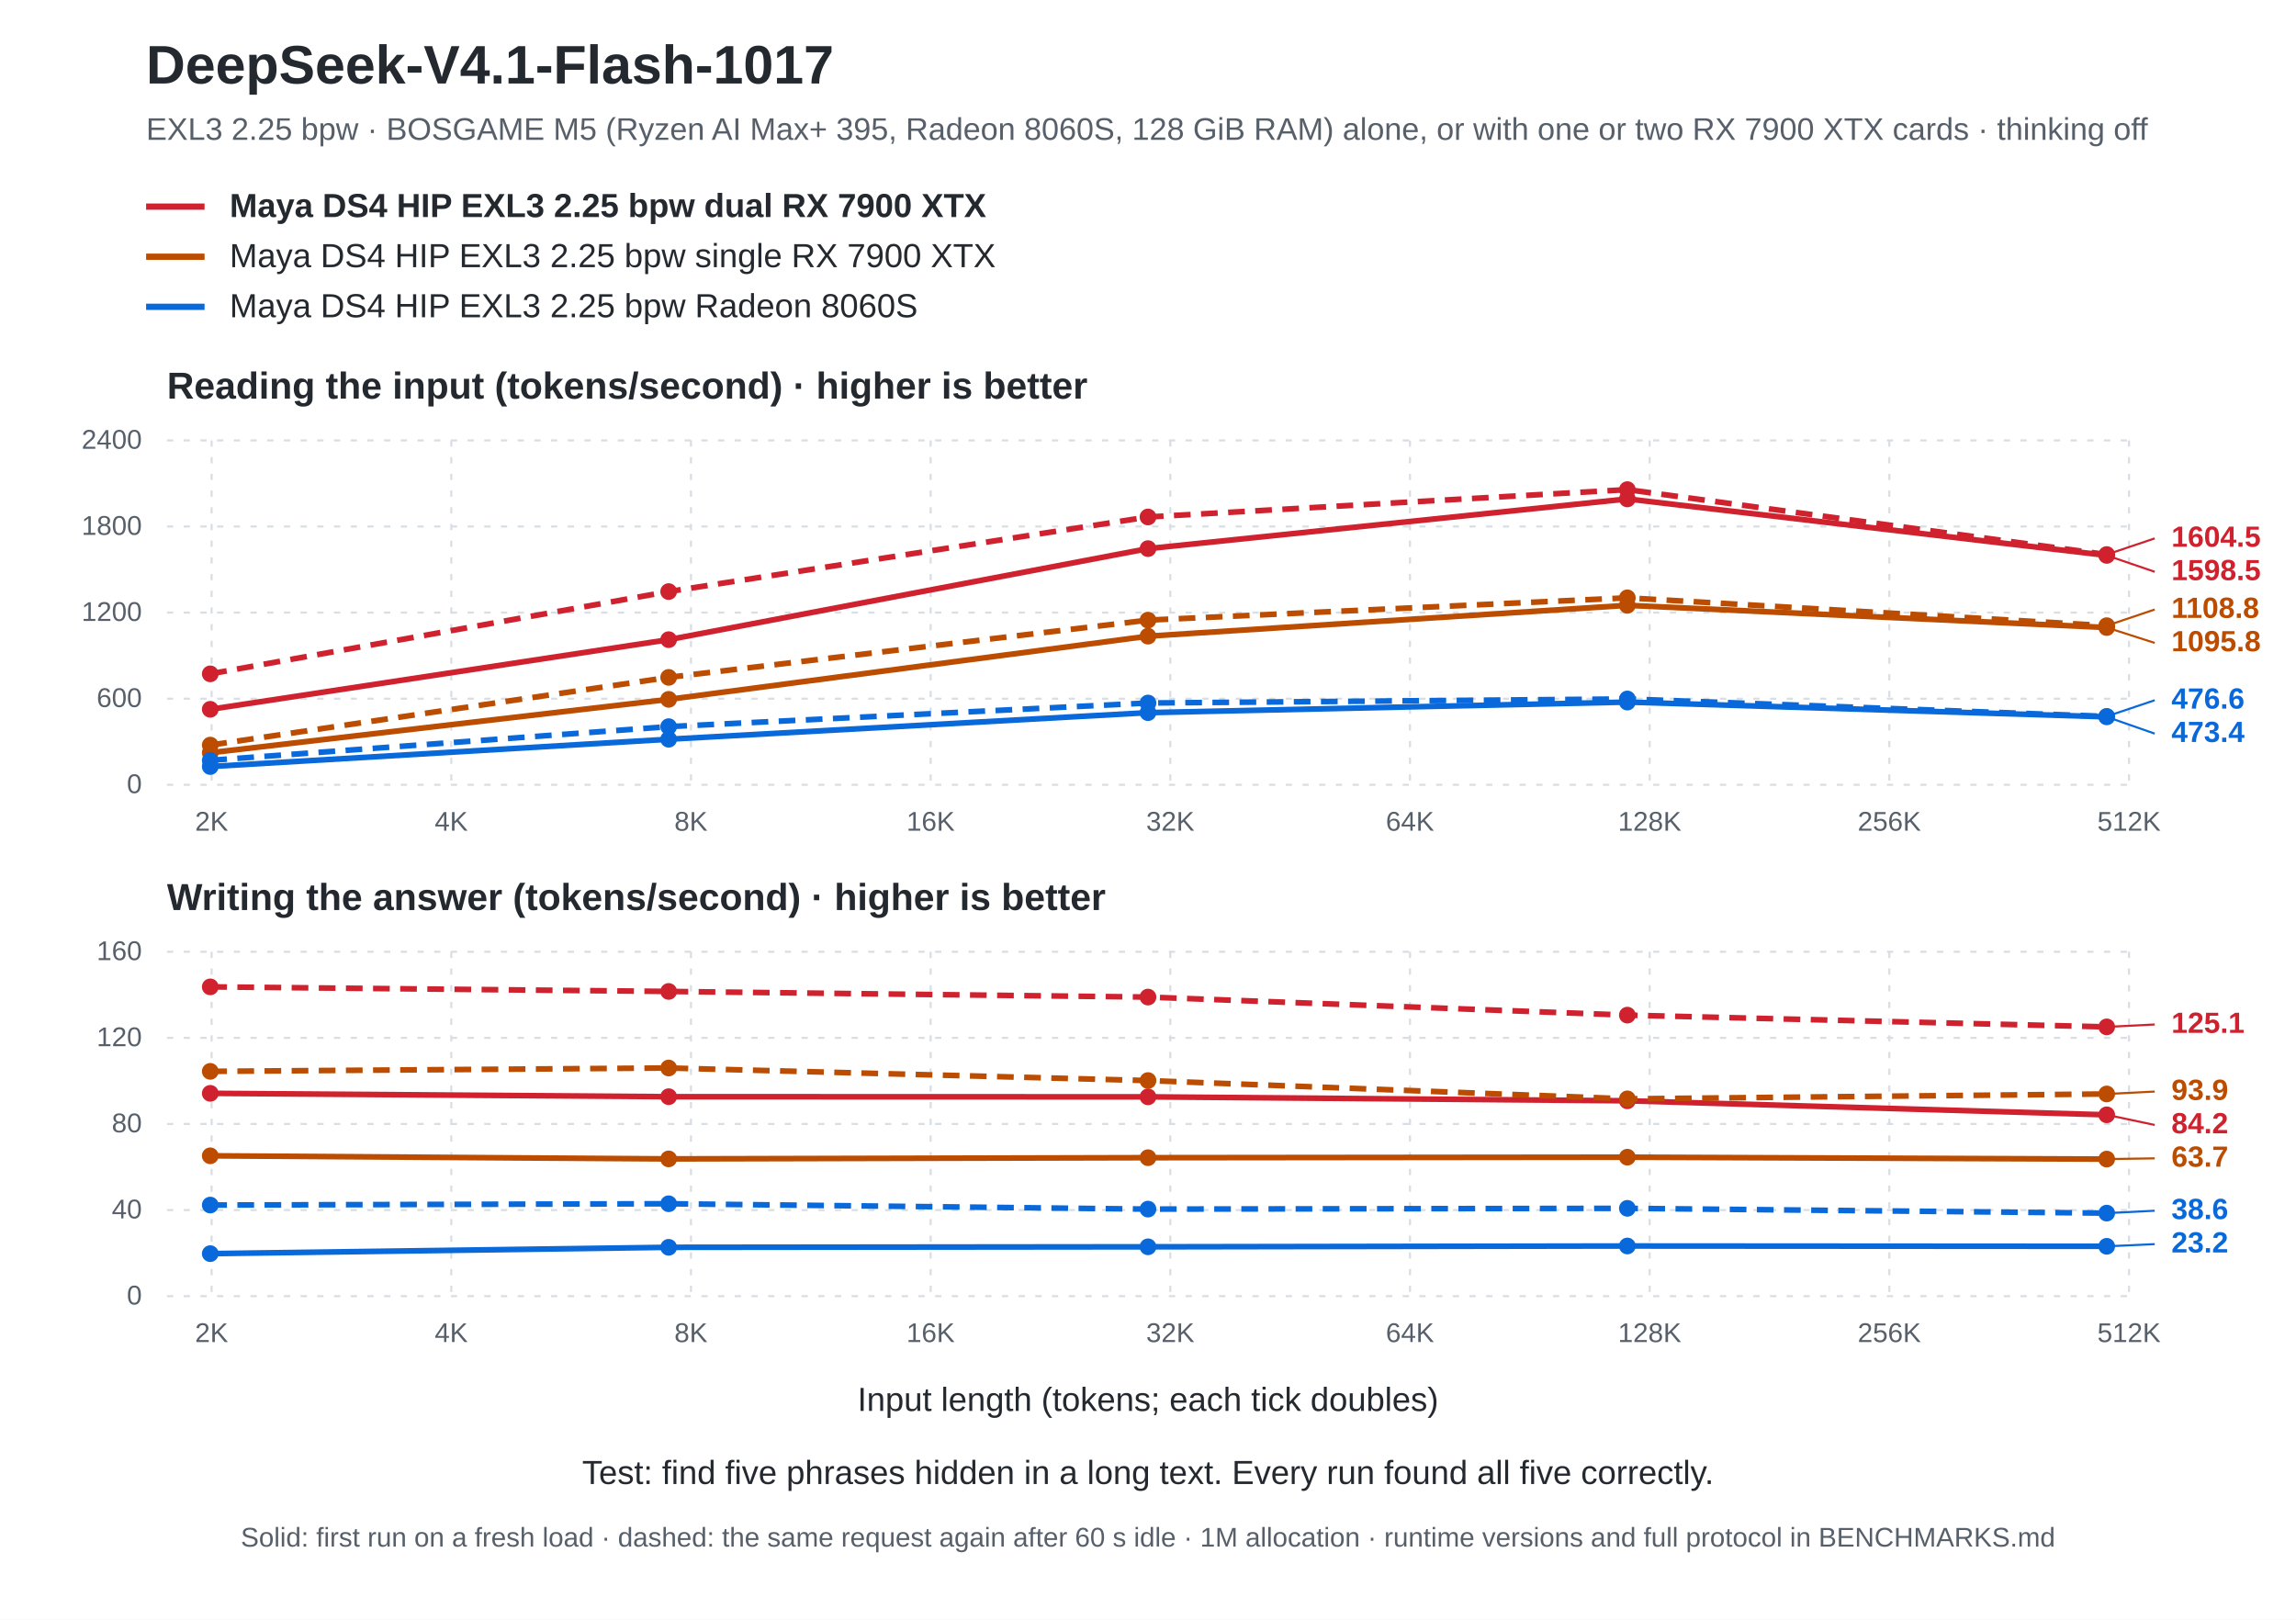
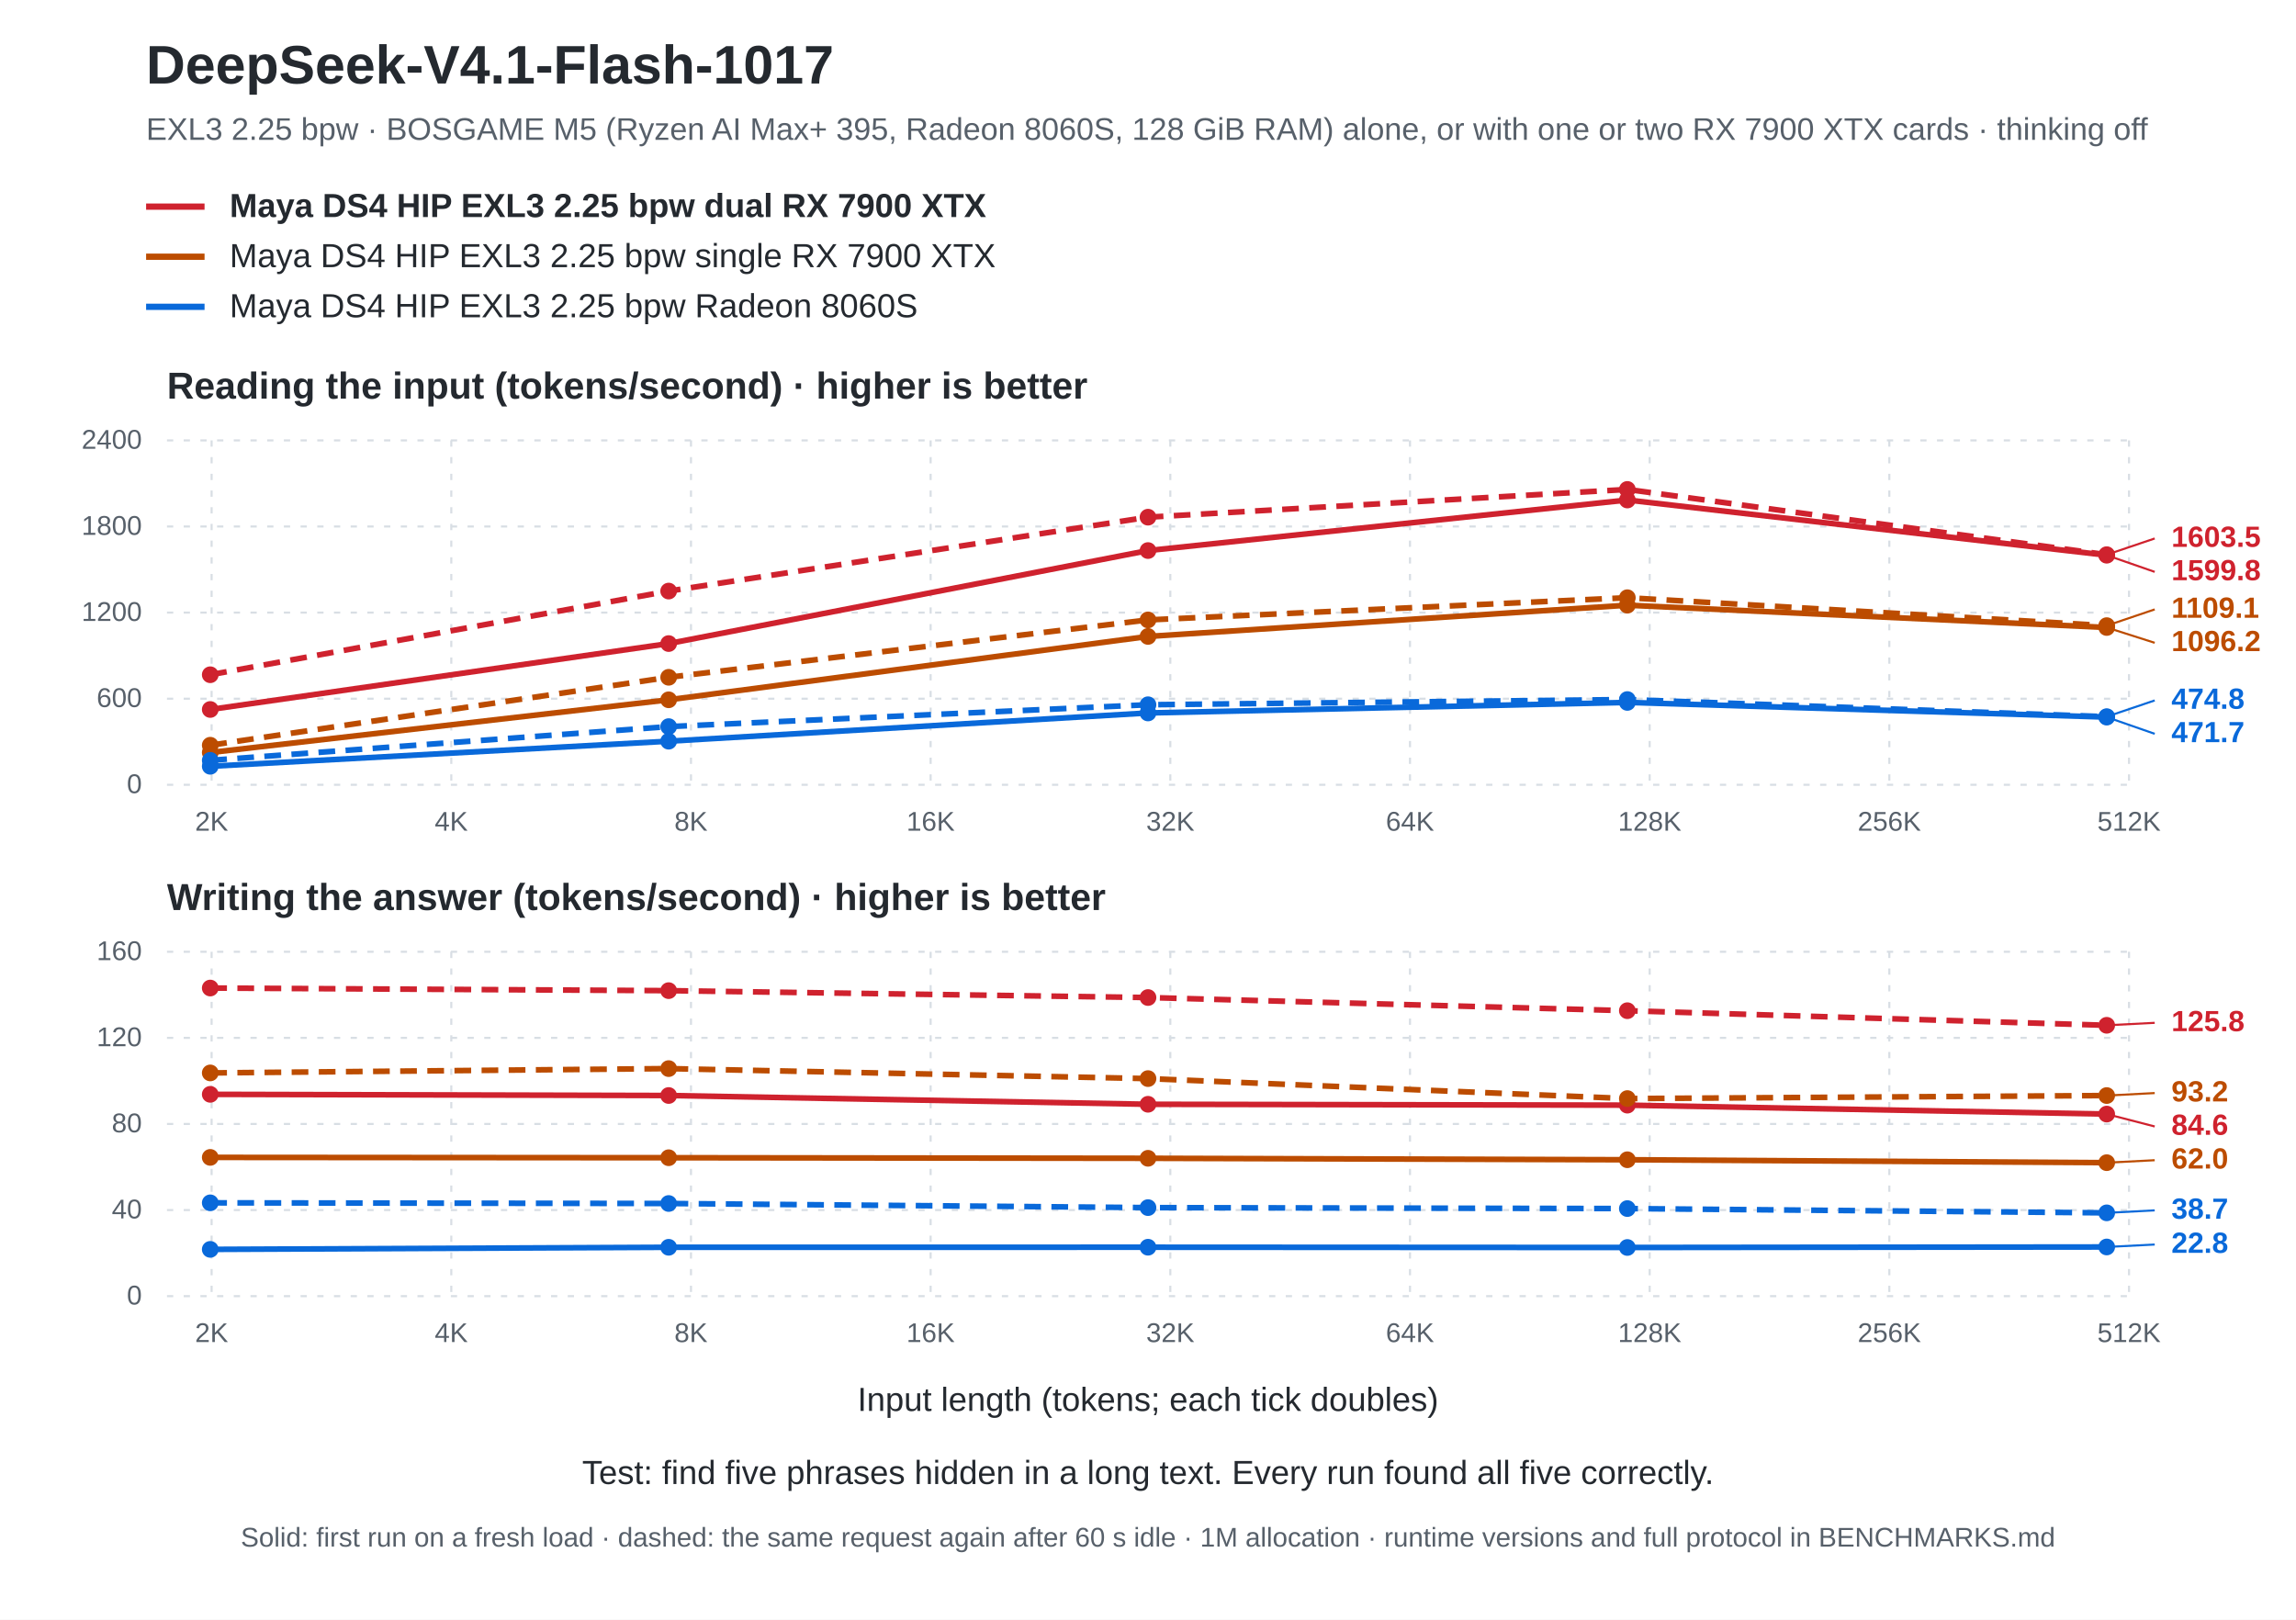
<svg xmlns="http://www.w3.org/2000/svg" viewBox="0 0 1100 776" role="img" aria-labelledby="title desc">
  <style>text{font-family:Arial,sans-serif;fill:#24292f}.title{font-size:26px;font-weight:700}.sub{font-size:15px;fill:#57606a}.label{font-size:16px}.tick{font-size:13px;fill:#57606a}.panel{font-size:18px;font-weight:700}.grid{stroke:#d8dee4;stroke-dasharray:3 5}.value{font-size:14px;font-weight:700}</style>
  <rect width="1100" height="776" fill="white" />
  <text x="70" y="40" class="title">DeepSeek-V4.1-Flash-1017</text>
  <text x="70" y="67" class="sub">EXL3 2.25 bpw · BOSGAME M5 (Ryzen AI Max+ 395, Radeon 8060S, 128 GiB RAM) alone, or with one or two RX 7900 XTX cards · thinking off</text>
  <line x1="70" y1="99" x2="98" y2="99" stroke="#cf222e" stroke-width="3" />
  <text x="110" y="104" class="label" style="font-weight:700">Maya DS4 HIP EXL3 2.25 bpw dual RX 7900 XTX</text>
  <line x1="70" y1="123" x2="98" y2="123" stroke="#bc4c00" stroke-width="3" />
  <text x="110" y="128" class="label" style="font-weight:400">Maya DS4 HIP EXL3 2.25 bpw single RX 7900 XTX</text>
  <line x1="70" y1="147" x2="98" y2="147" stroke="#0969da" stroke-width="3" />
  <text x="110" y="152" class="label" style="font-weight:400">Maya DS4 HIP EXL3 2.25 bpw Radeon 8060S</text>
  <text x="80" y="191" class="panel">Reading the input (tokens/second) · higher is better</text>
  <line class="grid" x1="80" y1="376.00" x2="1020" y2="376.00" />
  <text class="tick" x="68" y="380.00" text-anchor="end">0</text>
  <line class="grid" x1="80" y1="334.75" x2="1020" y2="334.75" />
  <text class="tick" x="68" y="338.75" text-anchor="end">600</text>
  <line class="grid" x1="80" y1="293.50" x2="1020" y2="293.50" />
  <text class="tick" x="68" y="297.50" text-anchor="end">1200</text>
  <line class="grid" x1="80" y1="252.25" x2="1020" y2="252.25" />
  <text class="tick" x="68" y="256.25" text-anchor="end">1800</text>
  <line class="grid" x1="80" y1="211.00" x2="1020" y2="211.00" />
  <text class="tick" x="68" y="215.00" text-anchor="end">2400</text>
  <line class="grid" x1="101.38" y1="211" x2="101.38" y2="376" />
  <text class="tick" x="101.38" y="398" text-anchor="middle">2K</text>
  <line class="grid" x1="216.21" y1="211" x2="216.21" y2="376" />
  <text class="tick" x="216.21" y="398" text-anchor="middle">4K</text>
  <line class="grid" x1="331.04" y1="211" x2="331.04" y2="376" />
  <text class="tick" x="331.04" y="398" text-anchor="middle">8K</text>
  <line class="grid" x1="445.86" y1="211" x2="445.86" y2="376" />
  <text class="tick" x="445.86" y="398" text-anchor="middle">16K</text>
  <line class="grid" x1="560.69" y1="211" x2="560.69" y2="376" />
  <text class="tick" x="560.69" y="398" text-anchor="middle">32K</text>
  <line class="grid" x1="675.52" y1="211" x2="675.52" y2="376" />
  <text class="tick" x="675.52" y="398" text-anchor="middle">64K</text>
  <line class="grid" x1="790.35" y1="211" x2="790.35" y2="376" />
  <text class="tick" x="790.35" y="398" text-anchor="middle">128K</text>
  <line class="grid" x1="905.17" y1="211" x2="905.17" y2="376" />
  <text class="tick" x="905.17" y="398" text-anchor="middle">256K</text>
  <line class="grid" x1="1020.00" y1="211" x2="1020.00" y2="376" />
  <text class="tick" x="1020.00" y="398" text-anchor="middle">512K</text>
-   <path d="M100.73 339.84 L320.35 306.47 L550.00 262.85 L779.65 239.04 L1009.31 266.10" fill="none" stroke="#cf222e" stroke-width="2.7" />
-   <circle cx="100.73" cy="339.84" r="4" fill="#cf222e" />
-   <circle cx="320.35" cy="306.47" r="4" fill="#cf222e" />
-   <circle cx="550.00" cy="262.85" r="4" fill="#cf222e" />
-   <circle cx="779.65" cy="239.04" r="4" fill="#cf222e" />
-   <circle cx="1009.31" cy="266.10" r="4" fill="#cf222e" />
-   <path d="M100.73 360.64 L320.35 335.07 L550.00 304.80 L779.65 290.02 L1009.31 300.66" fill="none" stroke="#bc4c00" stroke-width="2.7" />
-   <circle cx="100.73" cy="360.64" r="4" fill="#bc4c00" />
-   <circle cx="320.35" cy="335.07" r="4" fill="#bc4c00" />
-   <circle cx="550.00" cy="304.80" r="4" fill="#bc4c00" />
-   <circle cx="779.65" cy="290.02" r="4" fill="#bc4c00" />
-   <circle cx="1009.31" cy="300.66" r="4" fill="#bc4c00" />
-   <path d="M100.73 367.26 L320.35 354.18 L550.00 341.44 L779.65 336.38 L1009.31 343.45" fill="none" stroke="#0969da" stroke-width="2.7" />
-   <circle cx="100.73" cy="367.26" r="4" fill="#0969da" />
-   <circle cx="320.35" cy="354.18" r="4" fill="#0969da" />
-   <circle cx="550.00" cy="341.44" r="4" fill="#0969da" />
-   <circle cx="779.65" cy="336.38" r="4" fill="#0969da" />
-   <circle cx="1009.31" cy="343.45" r="4" fill="#0969da" />
-   <path d="M100.73 322.85 L320.35 283.43 L550.00 247.69 L779.65 234.58 L1009.31 265.69" fill="none" stroke="#cf222e" stroke-width="2.7" stroke-dasharray="8 5" />
-   <circle cx="100.73" cy="322.85" r="4" fill="#cf222e" />
-   <circle cx="320.35" cy="283.43" r="4" fill="#cf222e" />
-   <circle cx="550.00" cy="247.69" r="4" fill="#cf222e" />
-   <circle cx="779.65" cy="234.58" r="4" fill="#cf222e" />
-   <circle cx="1009.31" cy="265.69" r="4" fill="#cf222e" />
-   <path d="M100.73 356.98 L320.35 324.54 L550.00 297.11 L779.65 286.43 L1009.31 299.77" fill="none" stroke="#bc4c00" stroke-width="2.7" stroke-dasharray="8 5" />
-   <circle cx="100.73" cy="356.98" r="4" fill="#bc4c00" />
-   <circle cx="320.35" cy="324.54" r="4" fill="#bc4c00" />
-   <circle cx="550.00" cy="297.11" r="4" fill="#bc4c00" />
-   <circle cx="779.65" cy="286.43" r="4" fill="#bc4c00" />
-   <circle cx="1009.31" cy="299.77" r="4" fill="#bc4c00" />
-   <path d="M100.73 364.29 L320.35 348.14 L550.00 336.82 L779.65 334.88 L1009.31 343.23" fill="none" stroke="#0969da" stroke-width="2.7" stroke-dasharray="8 5" />
+   <path d="M100.73 339.92 L320.35 308.34 L550.00 263.78 L779.65 239.56 L1009.31 266.01" fill="none" stroke="#cf222e" stroke-width="2.7" />
+   <circle cx="100.73" cy="339.92" r="4" fill="#cf222e" />
+   <circle cx="320.35" cy="308.34" r="4" fill="#cf222e" />
+   <circle cx="550.00" cy="263.78" r="4" fill="#cf222e" />
+   <circle cx="779.65" cy="239.56" r="4" fill="#cf222e" />
+   <circle cx="1009.31" cy="266.01" r="4" fill="#cf222e" />
+   <path d="M100.73 360.54 L320.35 335.28 L550.00 304.92 L779.65 289.96 L1009.31 300.64" fill="none" stroke="#bc4c00" stroke-width="2.7" />
+   <circle cx="100.73" cy="360.54" r="4" fill="#bc4c00" />
+   <circle cx="320.35" cy="335.28" r="4" fill="#bc4c00" />
+   <circle cx="550.00" cy="304.92" r="4" fill="#bc4c00" />
+   <circle cx="779.65" cy="289.96" r="4" fill="#bc4c00" />
+   <circle cx="1009.31" cy="300.64" r="4" fill="#bc4c00" />
+   <path d="M100.73 367.14 L320.35 355.12 L550.00 341.59 L779.65 336.54 L1009.31 343.57" fill="none" stroke="#0969da" stroke-width="2.7" />
+   <circle cx="100.73" cy="367.14" r="4" fill="#0969da" />
+   <circle cx="320.35" cy="355.12" r="4" fill="#0969da" />
+   <circle cx="550.00" cy="341.59" r="4" fill="#0969da" />
+   <circle cx="779.65" cy="336.54" r="4" fill="#0969da" />
+   <circle cx="1009.31" cy="343.57" r="4" fill="#0969da" />
+   <path d="M100.73 323.28 L320.35 283.19 L550.00 247.79 L779.65 234.49 L1009.31 265.76" fill="none" stroke="#cf222e" stroke-width="2.7" stroke-dasharray="8 5" />
+   <circle cx="100.73" cy="323.28" r="4" fill="#cf222e" />
+   <circle cx="320.35" cy="283.19" r="4" fill="#cf222e" />
+   <circle cx="550.00" cy="247.79" r="4" fill="#cf222e" />
+   <circle cx="779.65" cy="234.49" r="4" fill="#cf222e" />
+   <circle cx="1009.31" cy="265.76" r="4" fill="#cf222e" />
+   <path d="M100.73 357.05 L320.35 324.50 L550.00 297.01 L779.65 286.37 L1009.31 299.75" fill="none" stroke="#bc4c00" stroke-width="2.7" stroke-dasharray="8 5" />
+   <circle cx="100.73" cy="357.05" r="4" fill="#bc4c00" />
+   <circle cx="320.35" cy="324.50" r="4" fill="#bc4c00" />
+   <circle cx="550.00" cy="297.01" r="4" fill="#bc4c00" />
+   <circle cx="779.65" cy="286.37" r="4" fill="#bc4c00" />
+   <circle cx="1009.31" cy="299.75" r="4" fill="#bc4c00" />
+   <path d="M100.73 364.29 L320.35 348.13 L550.00 337.65 L779.65 335.16 L1009.31 343.36" fill="none" stroke="#0969da" stroke-width="2.7" stroke-dasharray="8 5" />
  <circle cx="100.73" cy="364.29" r="4" fill="#0969da" />
-   <circle cx="320.35" cy="348.14" r="4" fill="#0969da" />
-   <circle cx="550.00" cy="336.82" r="4" fill="#0969da" />
-   <circle cx="779.65" cy="334.88" r="4" fill="#0969da" />
-   <circle cx="1009.31" cy="343.23" r="4" fill="#0969da" />
-   <line x1="1009.31" y1="265.69" x2="1032.31" y2="257.95" stroke="#cf222e" stroke-width="1" />
-   <text class="value" x="1040.31" y="261.95" text-anchor="start" style="fill:#cf222e">1604.5</text>
-   <line x1="1009.31" y1="266.10" x2="1032.31" y2="273.95" stroke="#cf222e" stroke-width="1" />
-   <text class="value" x="1040.31" y="277.95" text-anchor="start" style="fill:#cf222e">1598.5</text>
-   <line x1="1009.31" y1="299.77" x2="1032.31" y2="292.02" stroke="#bc4c00" stroke-width="1" />
-   <text class="value" x="1040.31" y="296.02" text-anchor="start" style="fill:#bc4c00">1108.8</text>
-   <line x1="1009.31" y1="300.66" x2="1032.31" y2="308.02" stroke="#bc4c00" stroke-width="1" />
-   <text class="value" x="1040.31" y="312.02" text-anchor="start" style="fill:#bc4c00">1095.8</text>
-   <line x1="1009.31" y1="343.23" x2="1032.31" y2="335.49" stroke="#0969da" stroke-width="1" />
-   <text class="value" x="1040.31" y="339.49" text-anchor="start" style="fill:#0969da">476.6</text>
-   <line x1="1009.31" y1="343.45" x2="1032.31" y2="351.49" stroke="#0969da" stroke-width="1" />
-   <text class="value" x="1040.31" y="355.49" text-anchor="start" style="fill:#0969da">473.4</text>
+   <circle cx="320.35" cy="348.13" r="4" fill="#0969da" />
+   <circle cx="550.00" cy="337.65" r="4" fill="#0969da" />
+   <circle cx="779.65" cy="335.16" r="4" fill="#0969da" />
+   <circle cx="1009.31" cy="343.36" r="4" fill="#0969da" />
+   <line x1="1009.31" y1="265.76" x2="1032.31" y2="257.99" stroke="#cf222e" stroke-width="1" />
+   <text class="value" x="1040.31" y="261.99" text-anchor="start" style="fill:#cf222e">1603.5</text>
+   <line x1="1009.31" y1="266.01" x2="1032.31" y2="273.99" stroke="#cf222e" stroke-width="1" />
+   <text class="value" x="1040.31" y="277.99" text-anchor="start" style="fill:#cf222e">1599.8</text>
+   <line x1="1009.31" y1="299.75" x2="1032.31" y2="291.97" stroke="#bc4c00" stroke-width="1" />
+   <text class="value" x="1040.31" y="295.97" text-anchor="start" style="fill:#bc4c00">1109.1</text>
+   <line x1="1009.31" y1="300.64" x2="1032.31" y2="307.97" stroke="#bc4c00" stroke-width="1" />
+   <text class="value" x="1040.31" y="311.97" text-anchor="start" style="fill:#bc4c00">1096.2</text>
+   <line x1="1009.31" y1="343.36" x2="1032.31" y2="335.58" stroke="#0969da" stroke-width="1" />
+   <text class="value" x="1040.31" y="339.58" text-anchor="start" style="fill:#0969da">474.8</text>
+   <line x1="1009.31" y1="343.57" x2="1032.31" y2="351.58" stroke="#0969da" stroke-width="1" />
+   <text class="value" x="1040.31" y="355.58" text-anchor="start" style="fill:#0969da">471.7</text>
  <text x="80" y="436" class="panel">Writing the answer (tokens/second) · higher is better</text>
  <line class="grid" x1="80" y1="621.00" x2="1020" y2="621.00" />
  <text class="tick" x="68" y="625.00" text-anchor="end">0</text>
  <line class="grid" x1="80" y1="579.75" x2="1020" y2="579.75" />
  <text class="tick" x="68" y="583.75" text-anchor="end">40</text>
  <line class="grid" x1="80" y1="538.50" x2="1020" y2="538.50" />
  <text class="tick" x="68" y="542.50" text-anchor="end">80</text>
  <line class="grid" x1="80" y1="497.25" x2="1020" y2="497.25" />
  <text class="tick" x="68" y="501.25" text-anchor="end">120</text>
  <line class="grid" x1="80" y1="456.00" x2="1020" y2="456.00" />
  <text class="tick" x="68" y="460.00" text-anchor="end">160</text>
  <line class="grid" x1="101.38" y1="456" x2="101.38" y2="621" />
  <text class="tick" x="101.38" y="643" text-anchor="middle">2K</text>
  <line class="grid" x1="216.21" y1="456" x2="216.21" y2="621" />
  <text class="tick" x="216.21" y="643" text-anchor="middle">4K</text>
  <line class="grid" x1="331.04" y1="456" x2="331.04" y2="621" />
  <text class="tick" x="331.04" y="643" text-anchor="middle">8K</text>
  <line class="grid" x1="445.86" y1="456" x2="445.86" y2="621" />
  <text class="tick" x="445.86" y="643" text-anchor="middle">16K</text>
  <line class="grid" x1="560.69" y1="456" x2="560.69" y2="621" />
  <text class="tick" x="560.69" y="643" text-anchor="middle">32K</text>
  <line class="grid" x1="675.52" y1="456" x2="675.52" y2="621" />
  <text class="tick" x="675.52" y="643" text-anchor="middle">64K</text>
  <line class="grid" x1="790.35" y1="456" x2="790.35" y2="621" />
  <text class="tick" x="790.35" y="643" text-anchor="middle">128K</text>
  <line class="grid" x1="905.17" y1="456" x2="905.17" y2="621" />
  <text class="tick" x="905.17" y="643" text-anchor="middle">256K</text>
  <line class="grid" x1="1020.00" y1="456" x2="1020.00" y2="621" />
  <text class="tick" x="1020.00" y="643" text-anchor="middle">512K</text>
-   <path d="M100.73 523.83 L320.35 525.44 L550.00 525.51 L779.65 527.40 L1009.31 534.12" fill="none" stroke="#cf222e" stroke-width="2.7" />
-   <circle cx="100.73" cy="523.83" r="4" fill="#cf222e" />
-   <circle cx="320.35" cy="525.44" r="4" fill="#cf222e" />
-   <circle cx="550.00" cy="525.51" r="4" fill="#cf222e" />
-   <circle cx="779.65" cy="527.40" r="4" fill="#cf222e" />
-   <circle cx="1009.31" cy="534.12" r="4" fill="#cf222e" />
-   <path d="M100.73 553.76 L320.35 555.24 L550.00 554.66 L779.65 554.42 L1009.31 555.33" fill="none" stroke="#bc4c00" stroke-width="2.7" />
-   <circle cx="100.73" cy="553.76" r="4" fill="#bc4c00" />
-   <circle cx="320.35" cy="555.24" r="4" fill="#bc4c00" />
-   <circle cx="550.00" cy="554.66" r="4" fill="#bc4c00" />
-   <circle cx="779.65" cy="554.42" r="4" fill="#bc4c00" />
-   <circle cx="1009.31" cy="555.33" r="4" fill="#bc4c00" />
-   <path d="M100.73 600.63 L320.35 597.60 L550.00 597.36 L779.65 596.97 L1009.31 597.12" fill="none" stroke="#0969da" stroke-width="2.7" />
-   <circle cx="100.73" cy="600.63" r="4" fill="#0969da" />
-   <circle cx="320.35" cy="597.60" r="4" fill="#0969da" />
-   <circle cx="550.00" cy="597.36" r="4" fill="#0969da" />
-   <circle cx="779.65" cy="596.97" r="4" fill="#0969da" />
-   <circle cx="1009.31" cy="597.12" r="4" fill="#0969da" />
-   <path d="M100.73 472.82 L320.35 475.01 L550.00 477.71 L779.65 486.36 L1009.31 491.99" fill="none" stroke="#cf222e" stroke-width="2.7" stroke-dasharray="8 5" />
-   <circle cx="100.73" cy="472.82" r="4" fill="#cf222e" />
-   <circle cx="320.35" cy="475.01" r="4" fill="#cf222e" />
-   <circle cx="550.00" cy="477.71" r="4" fill="#cf222e" />
-   <circle cx="779.65" cy="486.36" r="4" fill="#cf222e" />
-   <circle cx="1009.31" cy="491.99" r="4" fill="#cf222e" />
-   <path d="M100.73 513.30 L320.35 511.69 L550.00 517.71 L779.65 526.47 L1009.31 524.13" fill="none" stroke="#bc4c00" stroke-width="2.7" stroke-dasharray="8 5" />
-   <circle cx="100.73" cy="513.30" r="4" fill="#bc4c00" />
-   <circle cx="320.35" cy="511.69" r="4" fill="#bc4c00" />
-   <circle cx="550.00" cy="517.71" r="4" fill="#bc4c00" />
-   <circle cx="779.65" cy="526.47" r="4" fill="#bc4c00" />
-   <circle cx="1009.31" cy="524.13" r="4" fill="#bc4c00" />
-   <path d="M100.73 577.36 L320.35 576.73 L550.00 579.30 L779.65 578.93 L1009.31 581.22" fill="none" stroke="#0969da" stroke-width="2.7" stroke-dasharray="8 5" />
-   <circle cx="100.73" cy="577.36" r="4" fill="#0969da" />
-   <circle cx="320.35" cy="576.73" r="4" fill="#0969da" />
-   <circle cx="550.00" cy="579.30" r="4" fill="#0969da" />
-   <circle cx="779.65" cy="578.93" r="4" fill="#0969da" />
-   <circle cx="1009.31" cy="581.22" r="4" fill="#0969da" />
-   <line x1="1009.31" y1="491.99" x2="1032.31" y2="490.84" stroke="#cf222e" stroke-width="1" />
-   <text class="value" x="1040.31" y="494.84" text-anchor="start" style="fill:#cf222e">125.1</text>
-   <line x1="1009.31" y1="524.13" x2="1032.31" y2="522.98" stroke="#bc4c00" stroke-width="1" />
-   <text class="value" x="1040.31" y="526.98" text-anchor="start" style="fill:#bc4c00">93.9</text>
-   <line x1="1009.31" y1="534.12" x2="1032.31" y2="538.98" stroke="#cf222e" stroke-width="1" />
-   <text class="value" x="1040.31" y="542.98" text-anchor="start" style="fill:#cf222e">84.2</text>
-   <line x1="1009.31" y1="555.33" x2="1032.31" y2="554.98" stroke="#bc4c00" stroke-width="1" />
-   <text class="value" x="1040.31" y="558.98" text-anchor="start" style="fill:#bc4c00">63.7</text>
-   <line x1="1009.31" y1="581.22" x2="1032.31" y2="580.07" stroke="#0969da" stroke-width="1" />
-   <text class="value" x="1040.31" y="584.07" text-anchor="start" style="fill:#0969da">38.6</text>
-   <line x1="1009.31" y1="597.12" x2="1032.31" y2="596.07" stroke="#0969da" stroke-width="1" />
-   <text class="value" x="1040.31" y="600.07" text-anchor="start" style="fill:#0969da">23.2</text>
+   <path d="M100.73 524.31 L320.35 524.87 L550.00 529.07 L779.65 529.49 L1009.31 533.77" fill="none" stroke="#cf222e" stroke-width="2.7" />
+   <circle cx="100.73" cy="524.31" r="4" fill="#cf222e" />
+   <circle cx="320.35" cy="524.87" r="4" fill="#cf222e" />
+   <circle cx="550.00" cy="529.07" r="4" fill="#cf222e" />
+   <circle cx="779.65" cy="529.49" r="4" fill="#cf222e" />
+   <circle cx="1009.31" cy="533.77" r="4" fill="#cf222e" />
+   <path d="M100.73 554.52 L320.35 554.68 L550.00 554.95 L779.65 555.65 L1009.31 557.05" fill="none" stroke="#bc4c00" stroke-width="2.7" />
+   <circle cx="100.73" cy="554.52" r="4" fill="#bc4c00" />
+   <circle cx="320.35" cy="554.68" r="4" fill="#bc4c00" />
+   <circle cx="550.00" cy="554.95" r="4" fill="#bc4c00" />
+   <circle cx="779.65" cy="555.65" r="4" fill="#bc4c00" />
+   <circle cx="1009.31" cy="557.05" r="4" fill="#bc4c00" />
+   <path d="M100.73 598.59 L320.35 597.59 L550.00 597.56 L779.65 597.68 L1009.31 597.44" fill="none" stroke="#0969da" stroke-width="2.7" />
+   <circle cx="100.73" cy="598.59" r="4" fill="#0969da" />
+   <circle cx="320.35" cy="597.59" r="4" fill="#0969da" />
+   <circle cx="550.00" cy="597.56" r="4" fill="#0969da" />
+   <circle cx="779.65" cy="597.68" r="4" fill="#0969da" />
+   <circle cx="1009.31" cy="597.44" r="4" fill="#0969da" />
+   <path d="M100.73 473.38 L320.35 474.63 L550.00 477.93 L779.65 484.24 L1009.31 491.23" fill="none" stroke="#cf222e" stroke-width="2.7" stroke-dasharray="8 5" />
+   <circle cx="100.73" cy="473.38" r="4" fill="#cf222e" />
+   <circle cx="320.35" cy="474.63" r="4" fill="#cf222e" />
+   <circle cx="550.00" cy="477.93" r="4" fill="#cf222e" />
+   <circle cx="779.65" cy="484.24" r="4" fill="#cf222e" />
+   <circle cx="1009.31" cy="491.23" r="4" fill="#cf222e" />
+   <path d="M100.73 514.05 L320.35 511.98 L550.00 516.77 L779.65 526.34 L1009.31 524.89" fill="none" stroke="#bc4c00" stroke-width="2.7" stroke-dasharray="8 5" />
+   <circle cx="100.73" cy="514.05" r="4" fill="#bc4c00" />
+   <circle cx="320.35" cy="511.98" r="4" fill="#bc4c00" />
+   <circle cx="550.00" cy="516.77" r="4" fill="#bc4c00" />
+   <circle cx="779.65" cy="526.34" r="4" fill="#bc4c00" />
+   <circle cx="1009.31" cy="524.89" r="4" fill="#bc4c00" />
+   <path d="M100.73 576.29 L320.35 576.61 L550.00 578.58 L779.65 579.04 L1009.31 581.09" fill="none" stroke="#0969da" stroke-width="2.7" stroke-dasharray="8 5" />
+   <circle cx="100.73" cy="576.29" r="4" fill="#0969da" />
+   <circle cx="320.35" cy="576.61" r="4" fill="#0969da" />
+   <circle cx="550.00" cy="578.58" r="4" fill="#0969da" />
+   <circle cx="779.65" cy="579.04" r="4" fill="#0969da" />
+   <circle cx="1009.31" cy="581.09" r="4" fill="#0969da" />
+   <line x1="1009.31" y1="491.23" x2="1032.31" y2="490.05" stroke="#cf222e" stroke-width="1" />
+   <text class="value" x="1040.31" y="494.05" text-anchor="start" style="fill:#cf222e">125.8</text>
+   <line x1="1009.31" y1="524.89" x2="1032.31" y2="523.70" stroke="#bc4c00" stroke-width="1" />
+   <text class="value" x="1040.31" y="527.70" text-anchor="start" style="fill:#bc4c00">93.2</text>
+   <line x1="1009.31" y1="533.77" x2="1032.31" y2="539.70" stroke="#cf222e" stroke-width="1" />
+   <text class="value" x="1040.31" y="543.70" text-anchor="start" style="fill:#cf222e">84.6</text>
+   <line x1="1009.31" y1="557.05" x2="1032.31" y2="555.87" stroke="#bc4c00" stroke-width="1" />
+   <text class="value" x="1040.31" y="559.87" text-anchor="start" style="fill:#bc4c00">62.0</text>
+   <line x1="1009.31" y1="581.09" x2="1032.31" y2="579.90" stroke="#0969da" stroke-width="1" />
+   <text class="value" x="1040.31" y="583.90" text-anchor="start" style="fill:#0969da">38.7</text>
+   <line x1="1009.31" y1="597.44" x2="1032.31" y2="596.26" stroke="#0969da" stroke-width="1" />
+   <text class="value" x="1040.31" y="600.26" text-anchor="start" style="fill:#0969da">22.8</text>
  <text x="550" y="676" text-anchor="middle" class="label">Input length (tokens; each tick doubles)</text>
  <text x="550" y="711" text-anchor="middle" class="label">Test: find five phrases hidden in a long text. Every run found all five correctly.</text>
  <text x="550" y="741" text-anchor="middle" class="tick">Solid: first run on a fresh load · dashed: the same request again after 60 s idle · 1M allocation · runtime versions and full protocol in BENCHMARKS.md</text>
</svg>
